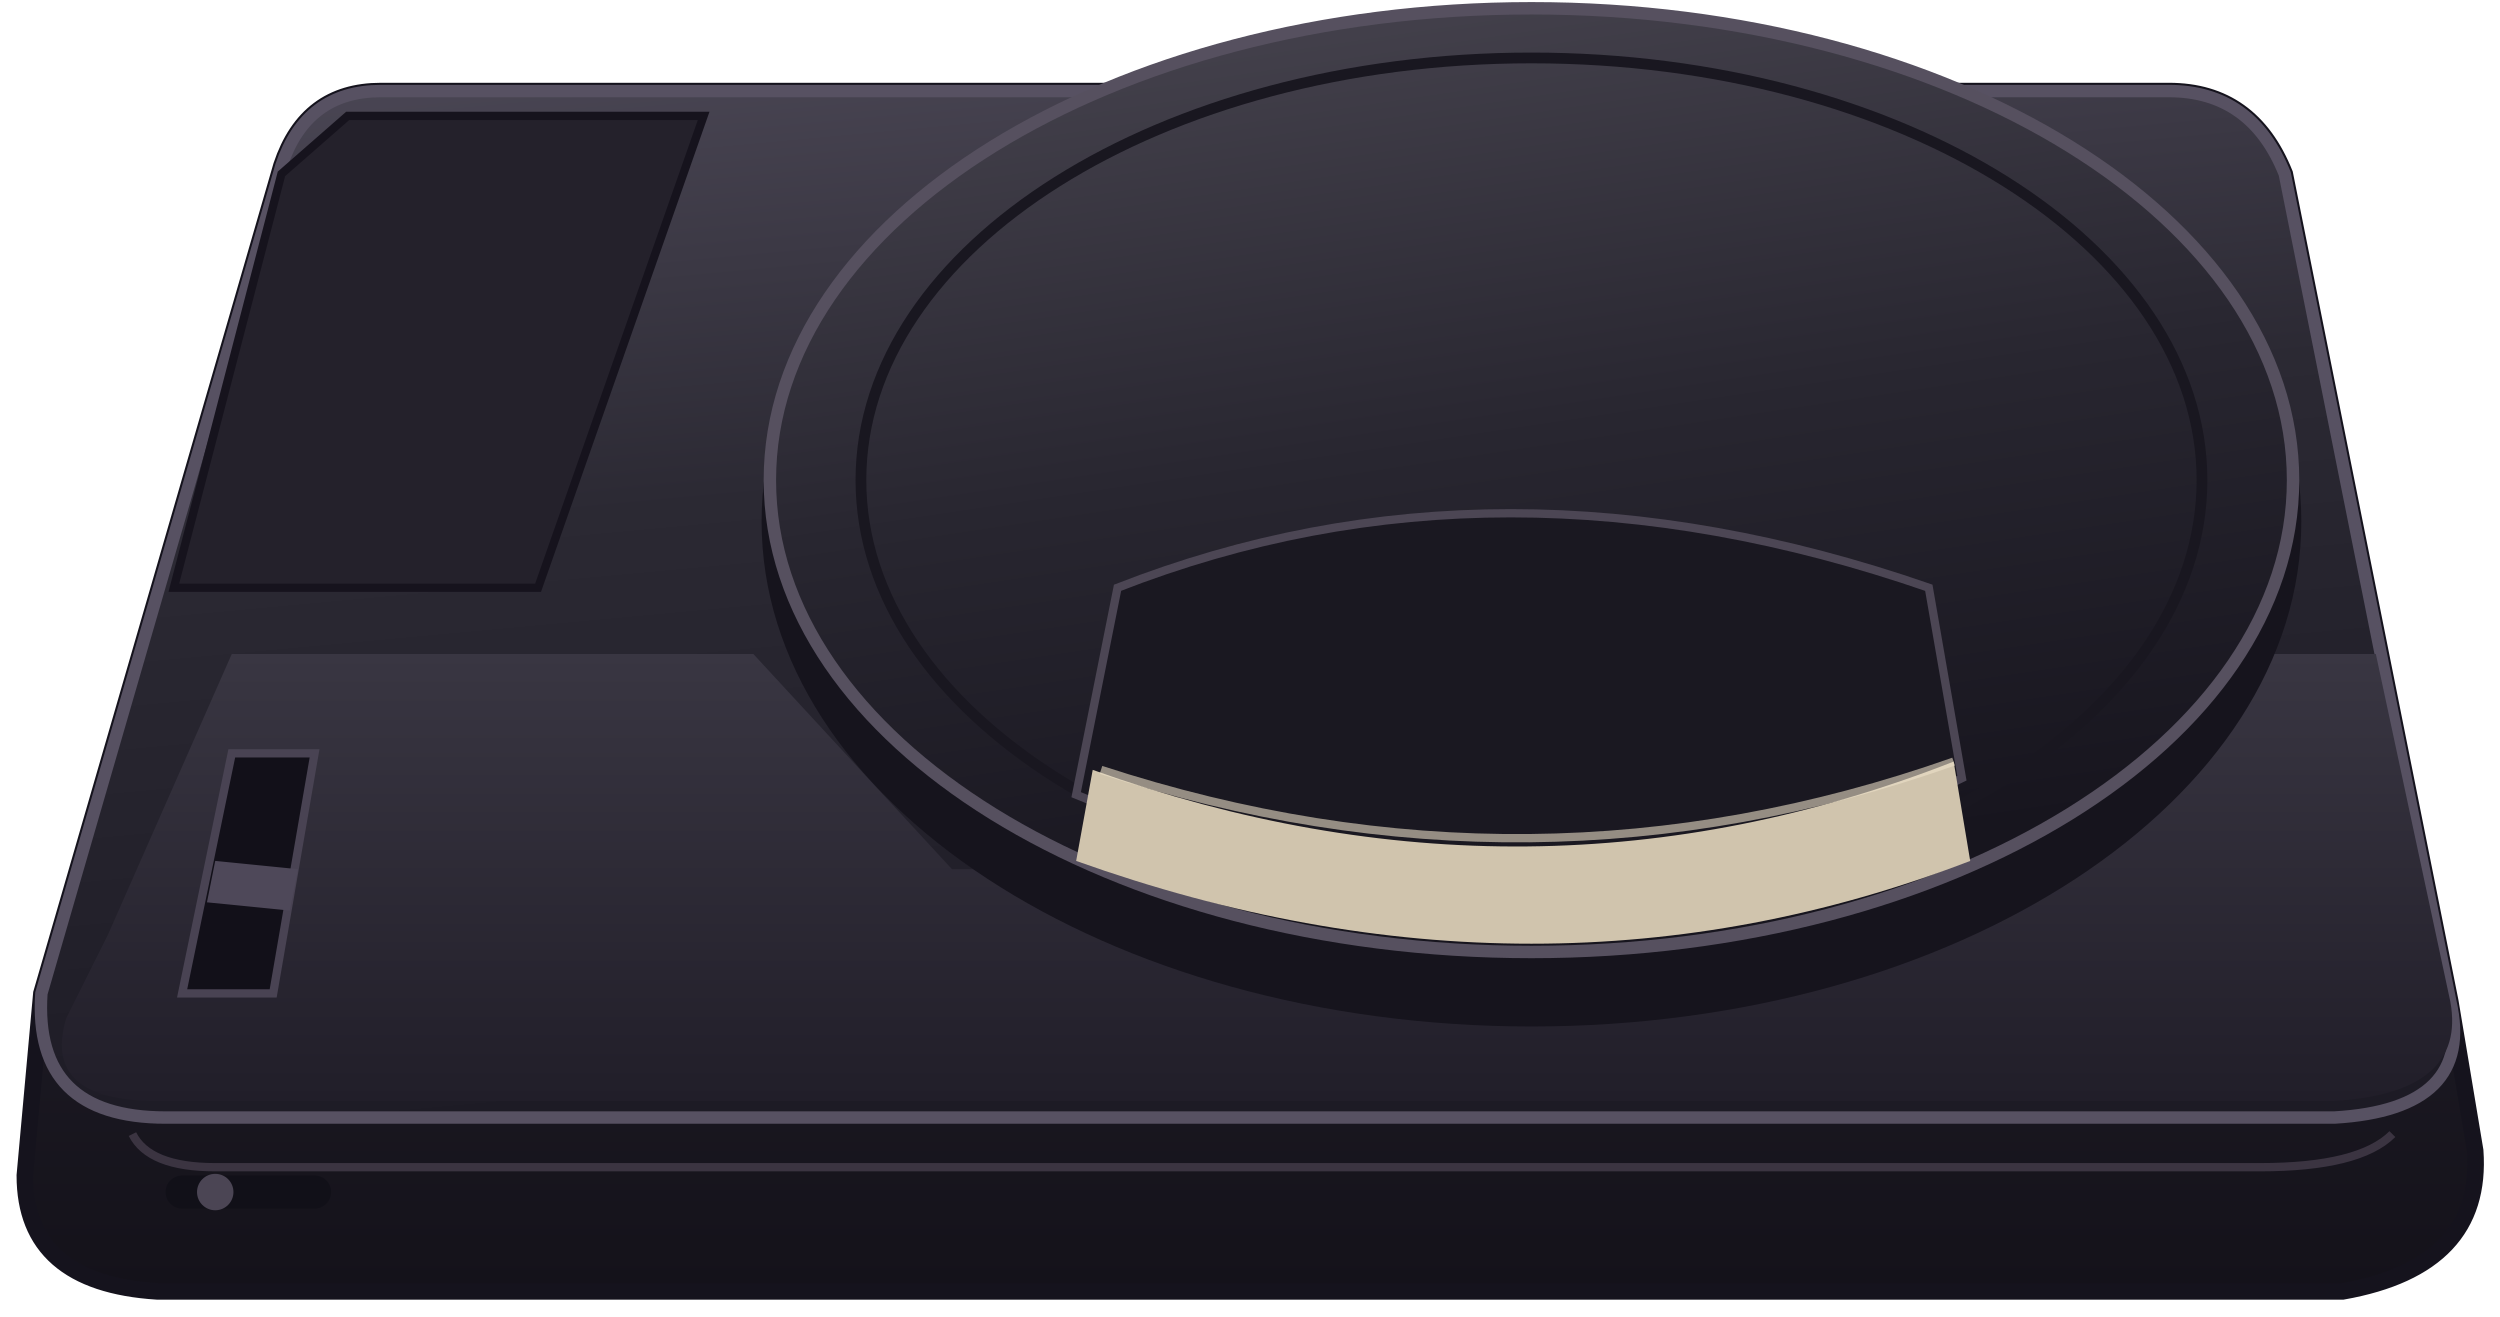
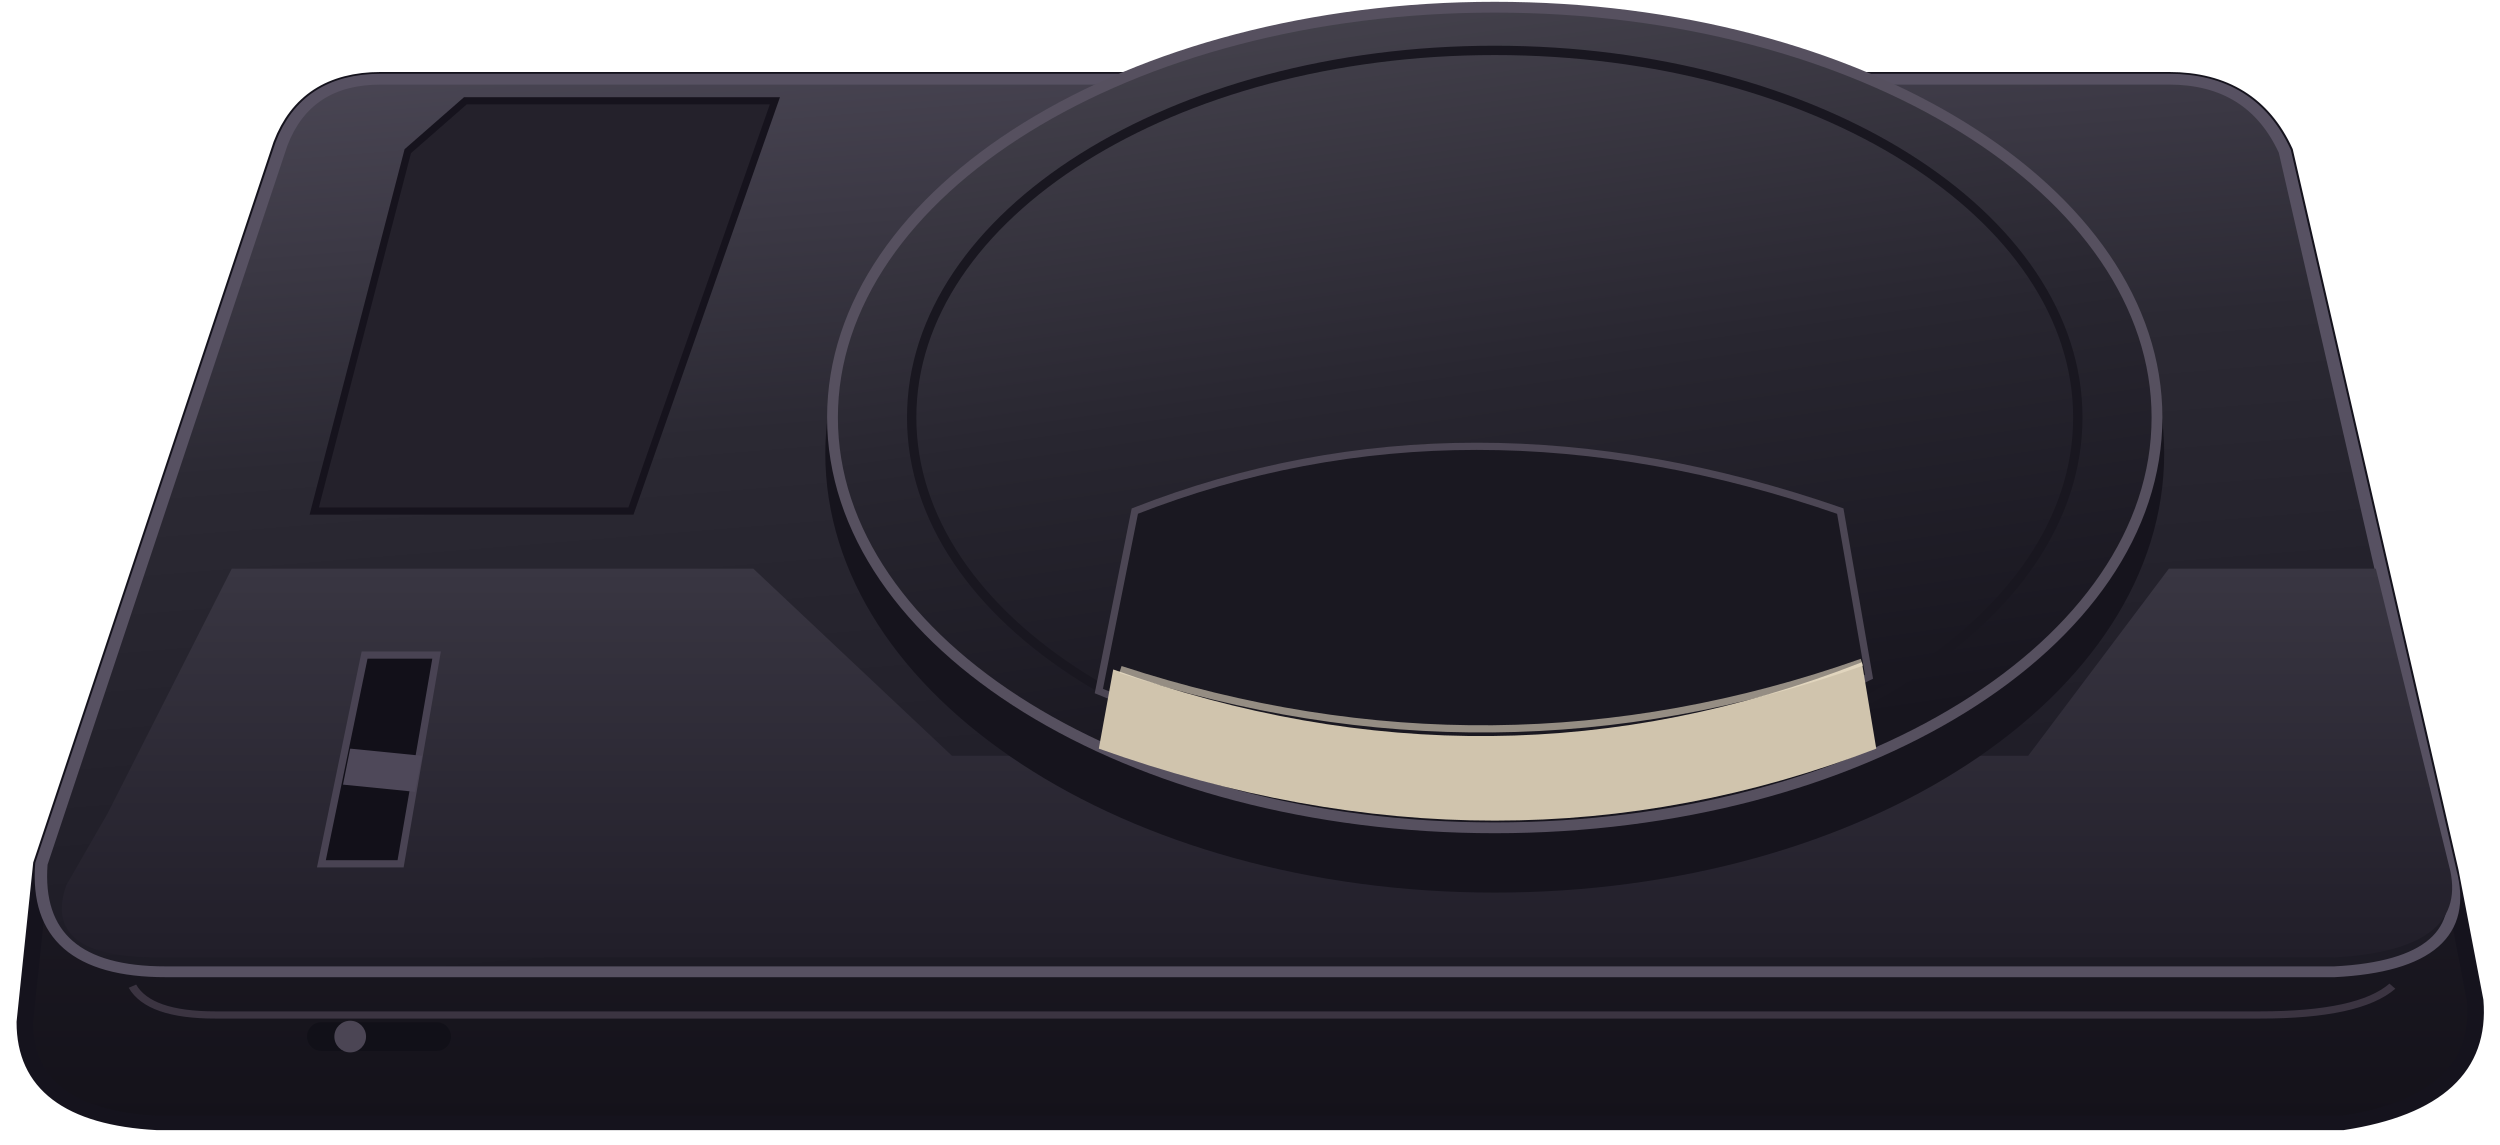
- <svg xmlns="http://www.w3.org/2000/svg" width="302" height="159" viewBox="0 0 302 159">
+ <svg xmlns="http://www.w3.org/2000/svg" width="347.3" height="159" viewBox="-22.65 0 347.3 159">
  <defs>
    <linearGradient id="case" x2=".22" y2="1" gradientUnits="objectBoundingBox">
      <stop stop-color="#4b4755" />
      <stop offset=".44" stop-color="#2b2933" />
      <stop offset="1" stop-color="#1d1b25" />
    </linearGradient>
    <linearGradient id="front" x2="0" y2="1" gradientUnits="objectBoundingBox">
      <stop stop-color="#383442" />
      <stop offset=".48" stop-color="#24212c" />
      <stop offset="1" stop-color="#14121a" />
    </linearGradient>
    <linearGradient id="disc" x2=".24" y2="1" gradientUnits="objectBoundingBox">
      <stop stop-color="#494651" />
      <stop offset=".54" stop-color="#282630" />
      <stop offset="1" stop-color="#17151e" />
    </linearGradient>
    <linearGradient id="facet" x2="0" y2="1" gradientUnits="objectBoundingBox">
      <stop stop-color="#393642" />
      <stop offset="1" stop-color="#211e29" />
    </linearGradient>
  </defs>
-   <path d="M5 120L34 20q3-9 12-9h216q10 0 14 10l20 100 3 18q1 14-16 17H19Q3 155 3 142z" fill="url(#front)" stroke="#15131d" stroke-width="2" />
-   <path d="M5 120L34 20q3-9 12-9h216q10 0 14 10l20 100q3 13-14 14H20q-16 0-15-15z" fill="url(#case)" stroke="#575162" stroke-width="1.5" />
-   <path d="M13 113l15-34h63l24 26h130l17-26h25l9 42q2 11-14 12H19q-14 0-11-10z" fill="url(#facet)" />
+   <g transform="translate(-22.65 0) scale(1.15 1)">
+     <path d="M5 120L34 20q3-9 12-9h216q10 0 14 10l20 100 3 18q1 14-16 17H19Q3 155 3 142z" fill="url(#front)" stroke="#15131d" stroke-width="2" />
+     <path d="M5 120L34 20q3-9 12-9h216q10 0 14 10l20 100q3 13-14 14H20q-16 0-15-15z" fill="url(#case)" stroke="#575162" stroke-width="1.5" />
+     <path d="M13 113l15-34h63l24 26h130l17-26h25l9 42q2 11-14 12H19q-14 0-11-10z" fill="url(#facet)" />
+     <path d="M16 137q2 4 10 4h247q12 0 16-4" fill="none" stroke="#514858" stroke-opacity=".62" />
+   </g>
  <path d="M34 21l8-7h43L65 71H21z" fill="#24212b" stroke="#16131d" />
-   <path d="M16 137q2 4 10 4h247q12 0 16-4" fill="none" stroke="#514858" stroke-opacity=".62" />
  <ellipse cx="185" cy="63" rx="93" ry="61" fill="#16141d" />
  <ellipse cx="185" cy="58" rx="92" ry="57" fill="url(#disc)" stroke="#56505f" stroke-width="1.5" />
  <ellipse cx="185" cy="58" rx="81" ry="51" fill="none" stroke="#191720" stroke-width="1.3" />
  <path d="M135 71q46-18 98 0l4 23q-51 25-107 2z" fill="#1a1821" stroke="#4c4654" />
  <path d="M132 93q53 19 104-1l2 12q-52 20-108 0z" fill="#d0c4ad" />
  <path d="M133 93q52 17 103-1" stroke="#eee2c9" fill="none" stroke-opacity=".58" />
  <path d="M28 91h10l-5 29H22z" fill="#121019" stroke="#494353" />
  <path d="M26 104l10 1-1 5-10-1z" fill="#4e4859" />
  <path d="M22 144h16" stroke="#111018" stroke-width="4" stroke-linecap="round" />
  <circle cx="26" cy="144" r="2.2" fill="#4b4554" />
</svg>
